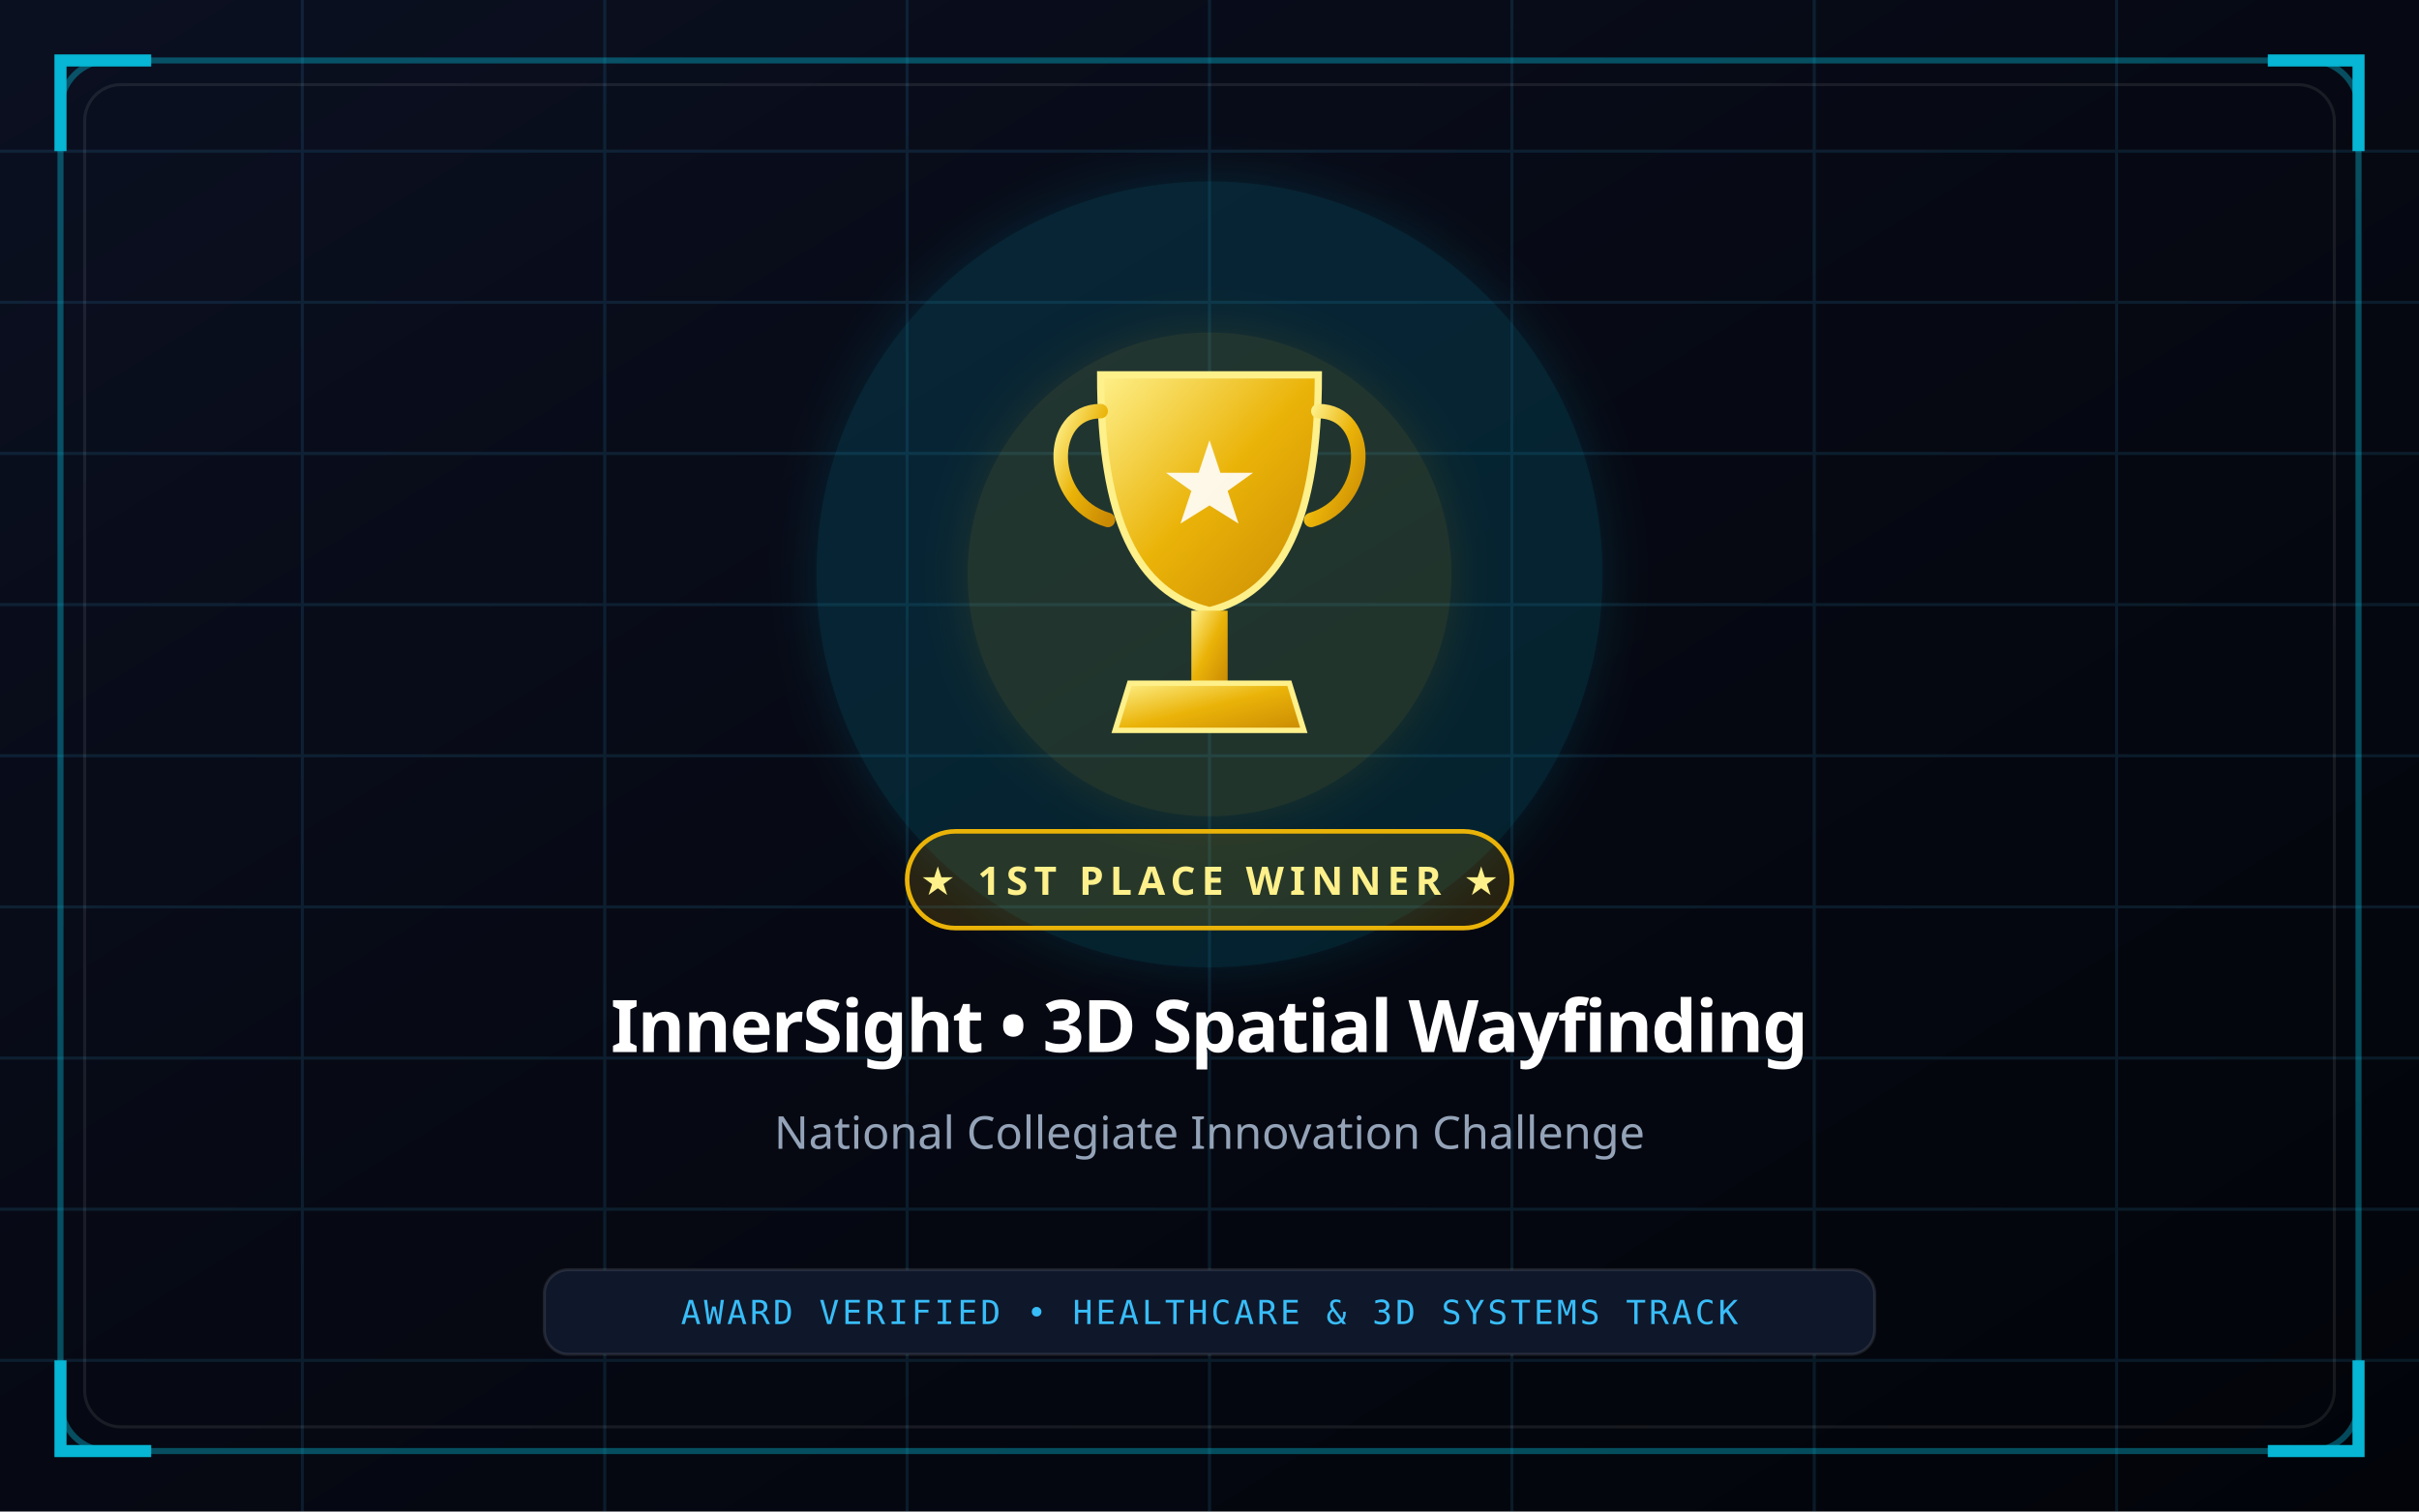
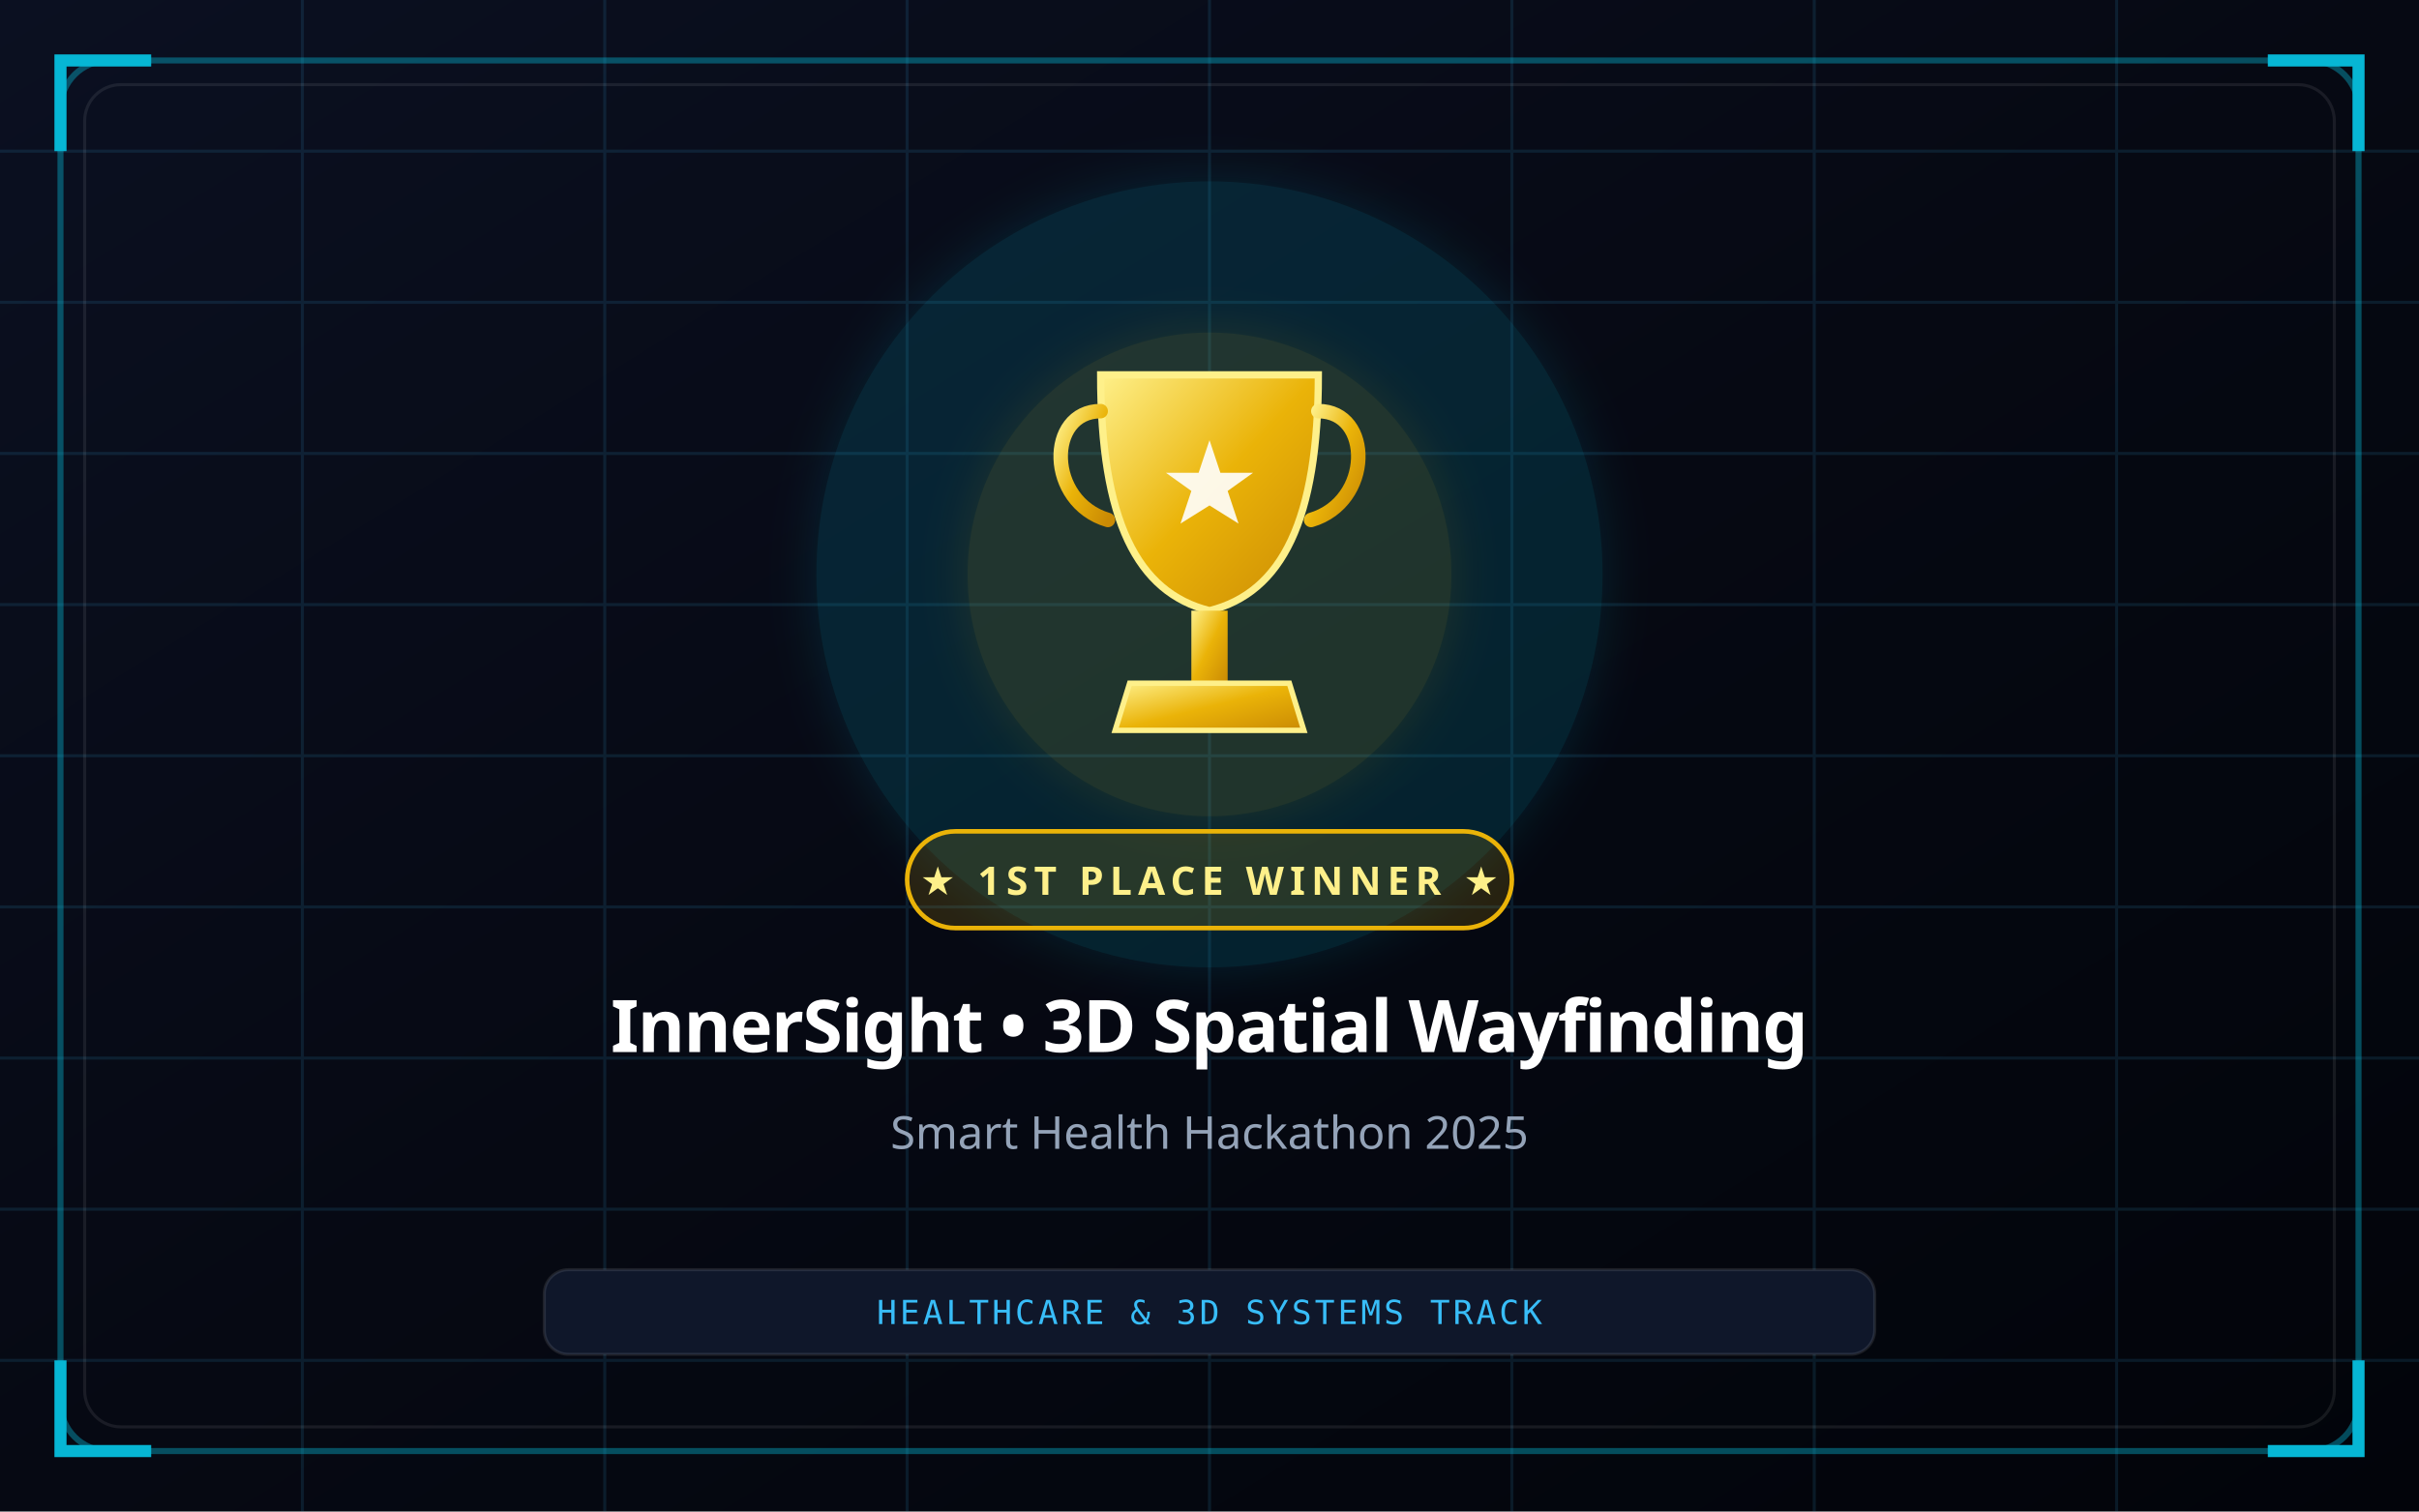
<svg xmlns="http://www.w3.org/2000/svg" viewBox="0 0 800 500" width="100%" height="100%">
  <defs>
    <linearGradient id="bg" x1="0%" y1="0%" x2="100%" y2="100%">
      <stop offset="0%" stop-color="#0b1021" />
      <stop offset="50%" stop-color="#060913" />
      <stop offset="100%" stop-color="#02040a" />
    </linearGradient>
    <linearGradient id="cyanGrad" x1="0%" y1="0%" x2="100%" y2="0%">
      <stop offset="0%" stop-color="#06b6d4" />
      <stop offset="100%" stop-color="#3b82f6" />
    </linearGradient>
    <linearGradient id="goldGrad" x1="0%" y1="0%" x2="100%" y2="100%">
      <stop offset="0%" stop-color="#fef08a" />
      <stop offset="50%" stop-color="#eab308" />
      <stop offset="100%" stop-color="#ca8a04" />
    </linearGradient>
    <filter id="glow" x="-20%" y="-20%" width="140%" height="140%">
      <feGaussianBlur stdDeviation="8" result="blur" />
      <feComposite in="SourceGraphic" in2="blur" operator="over" />
    </filter>
  </defs>
  <rect width="800" height="500" fill="url(#bg)" />
  <g opacity="0.12" stroke="#38bdf8" stroke-width="1">
    <line x1="0" y1="50" x2="800" y2="50" />
    <line x1="0" y1="100" x2="800" y2="100" />
    <line x1="0" y1="150" x2="800" y2="150" />
    <line x1="0" y1="200" x2="800" y2="200" />
    <line x1="0" y1="250" x2="800" y2="250" />
    <line x1="0" y1="300" x2="800" y2="300" />
    <line x1="0" y1="350" x2="800" y2="350" />
    <line x1="0" y1="400" x2="800" y2="400" />
    <line x1="0" y1="450" x2="800" y2="450" />
    <line x1="100" y1="0" x2="100" y2="500" />
    <line x1="200" y1="0" x2="200" y2="500" />
    <line x1="300" y1="0" x2="300" y2="500" />
    <line x1="400" y1="0" x2="400" y2="500" />
    <line x1="500" y1="0" x2="500" y2="500" />
    <line x1="600" y1="0" x2="600" y2="500" />
    <line x1="700" y1="0" x2="700" y2="500" />
  </g>
  <rect x="20" y="20" width="760" height="460" rx="16" fill="none" stroke="#06b6d4" stroke-width="2" stroke-opacity="0.4" />
  <rect x="28" y="28" width="744" height="444" rx="12" fill="none" stroke="#ffffff" stroke-width="1" stroke-opacity="0.08" />
  <path d="M 20 50 L 20 20 L 50 20" stroke="#06b6d4" stroke-width="4" fill="none" />
  <path d="M 750 20 L 780 20 L 780 50" stroke="#06b6d4" stroke-width="4" fill="none" />
  <path d="M 780 450 L 780 480 L 750 480" stroke="#06b6d4" stroke-width="4" fill="none" />
  <path d="M 50 480 L 20 480 L 20 450" stroke="#06b6d4" stroke-width="4" fill="none" />
  <circle cx="400" cy="190" r="130" fill="#06b6d4" opacity="0.15" filter="url(#glow)" />
  <circle cx="400" cy="190" r="80" fill="#eab308" opacity="0.12" filter="url(#glow)" />
  <g transform="translate(340, 100) scale(1.2)">
    <path d="M 20 20 L 80 20 C 80 60 70 80 50 85 C 30 80 20 60 20 20 Z" fill="url(#goldGrad)" stroke="#fef08a" stroke-width="2" />
    <path d="M 20 30 C 5 30 5 55 22 60" fill="none" stroke="url(#goldGrad)" stroke-width="4" stroke-linecap="round" />
    <path d="M 80 30 C 95 30 95 55 78 60" fill="none" stroke="url(#goldGrad)" stroke-width="4" stroke-linecap="round" />
    <path d="M 45 85 L 55 85 L 55 105 L 45 105 Z" fill="url(#goldGrad)" />
    <path d="M 28 105 L 72 105 L 76 118 L 24 118 Z" fill="url(#goldGrad)" stroke="#fef08a" stroke-width="1.5" />
    <polygon points="50,38 53,47 62,47 55,52 58,61 50,56 42,61 45,52 38,47 47,47" fill="#ffffff" opacity="0.9" />
  </g>
  <g transform="translate(300, 275)">
    <rect width="200" height="32" rx="16" fill="#eab308" fill-opacity="0.15" stroke="#eab308" stroke-width="1.5" />
    <text x="100" y="21" fill="#fef08a" font-family="system-ui, sans-serif" font-size="13" font-weight="700" text-anchor="middle" letter-spacing="2">★ 1ST PLACE WINNER ★</text>
  </g>
  <text x="400" y="348" fill="#ffffff" font-family="system-ui, sans-serif" font-size="24" font-weight="800" text-anchor="middle" letter-spacing="-0.5">InnerSight • 3D Spatial Wayfinding</text>
-   <text x="400" y="380" fill="#94a3b8" font-family="system-ui, sans-serif" font-size="15" font-weight="500" text-anchor="middle">National Collegiate Innovation Challenge</text>
+   <text x="400" y="380" fill="#94a3b8" font-family="system-ui, sans-serif" font-size="15" font-weight="500" text-anchor="middle">Smart Health Hackathon 2025</text>
  <g transform="translate(180, 420)">
    <rect width="440" height="28" rx="8" fill="#0f172a" stroke="#ffffff" stroke-opacity="0.1" />
-     <text x="220" y="18" fill="#38bdf8" font-family="monospace" font-size="11" text-anchor="middle" letter-spacing="1">AWARD VERIFIED • HEALTHCARE &amp; 3D SYSTEMS TRACK</text>
+     <text x="220" y="18" fill="#38bdf8" font-family="monospace" font-size="11" text-anchor="middle" letter-spacing="1">HEALTHCARE &amp; 3D SYSTEMS TRACK</text>
  </g>
</svg>
